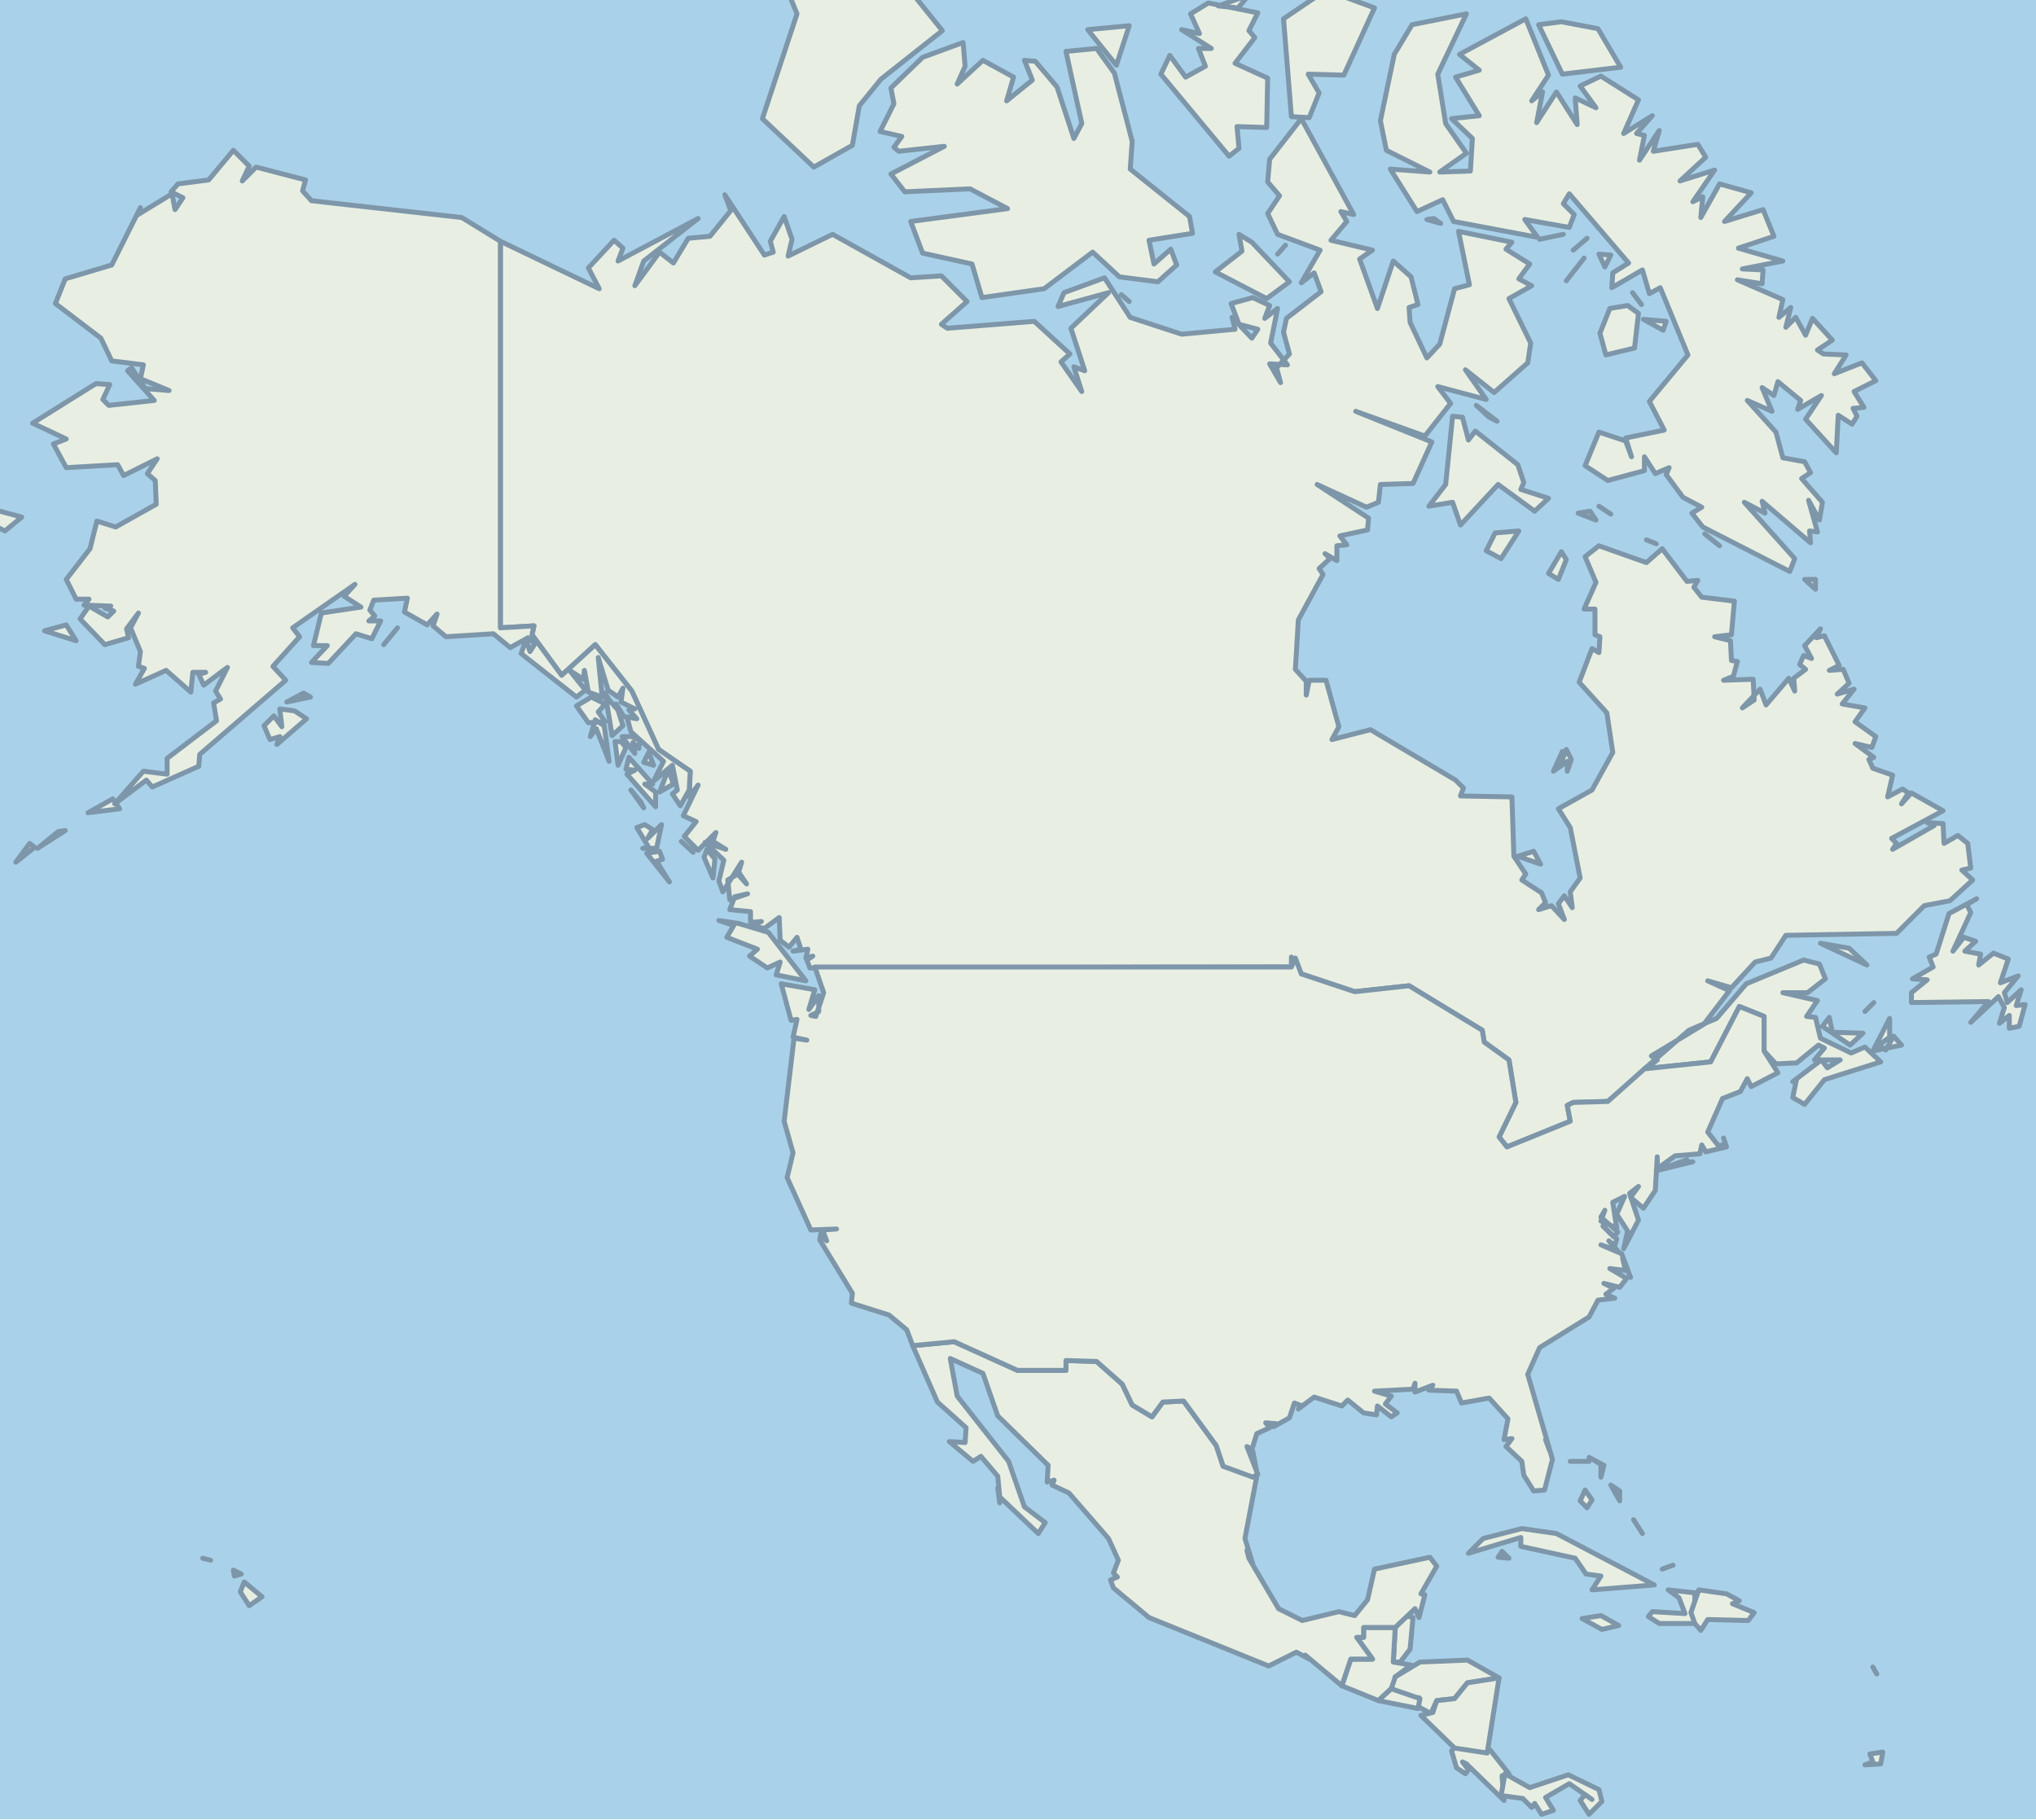
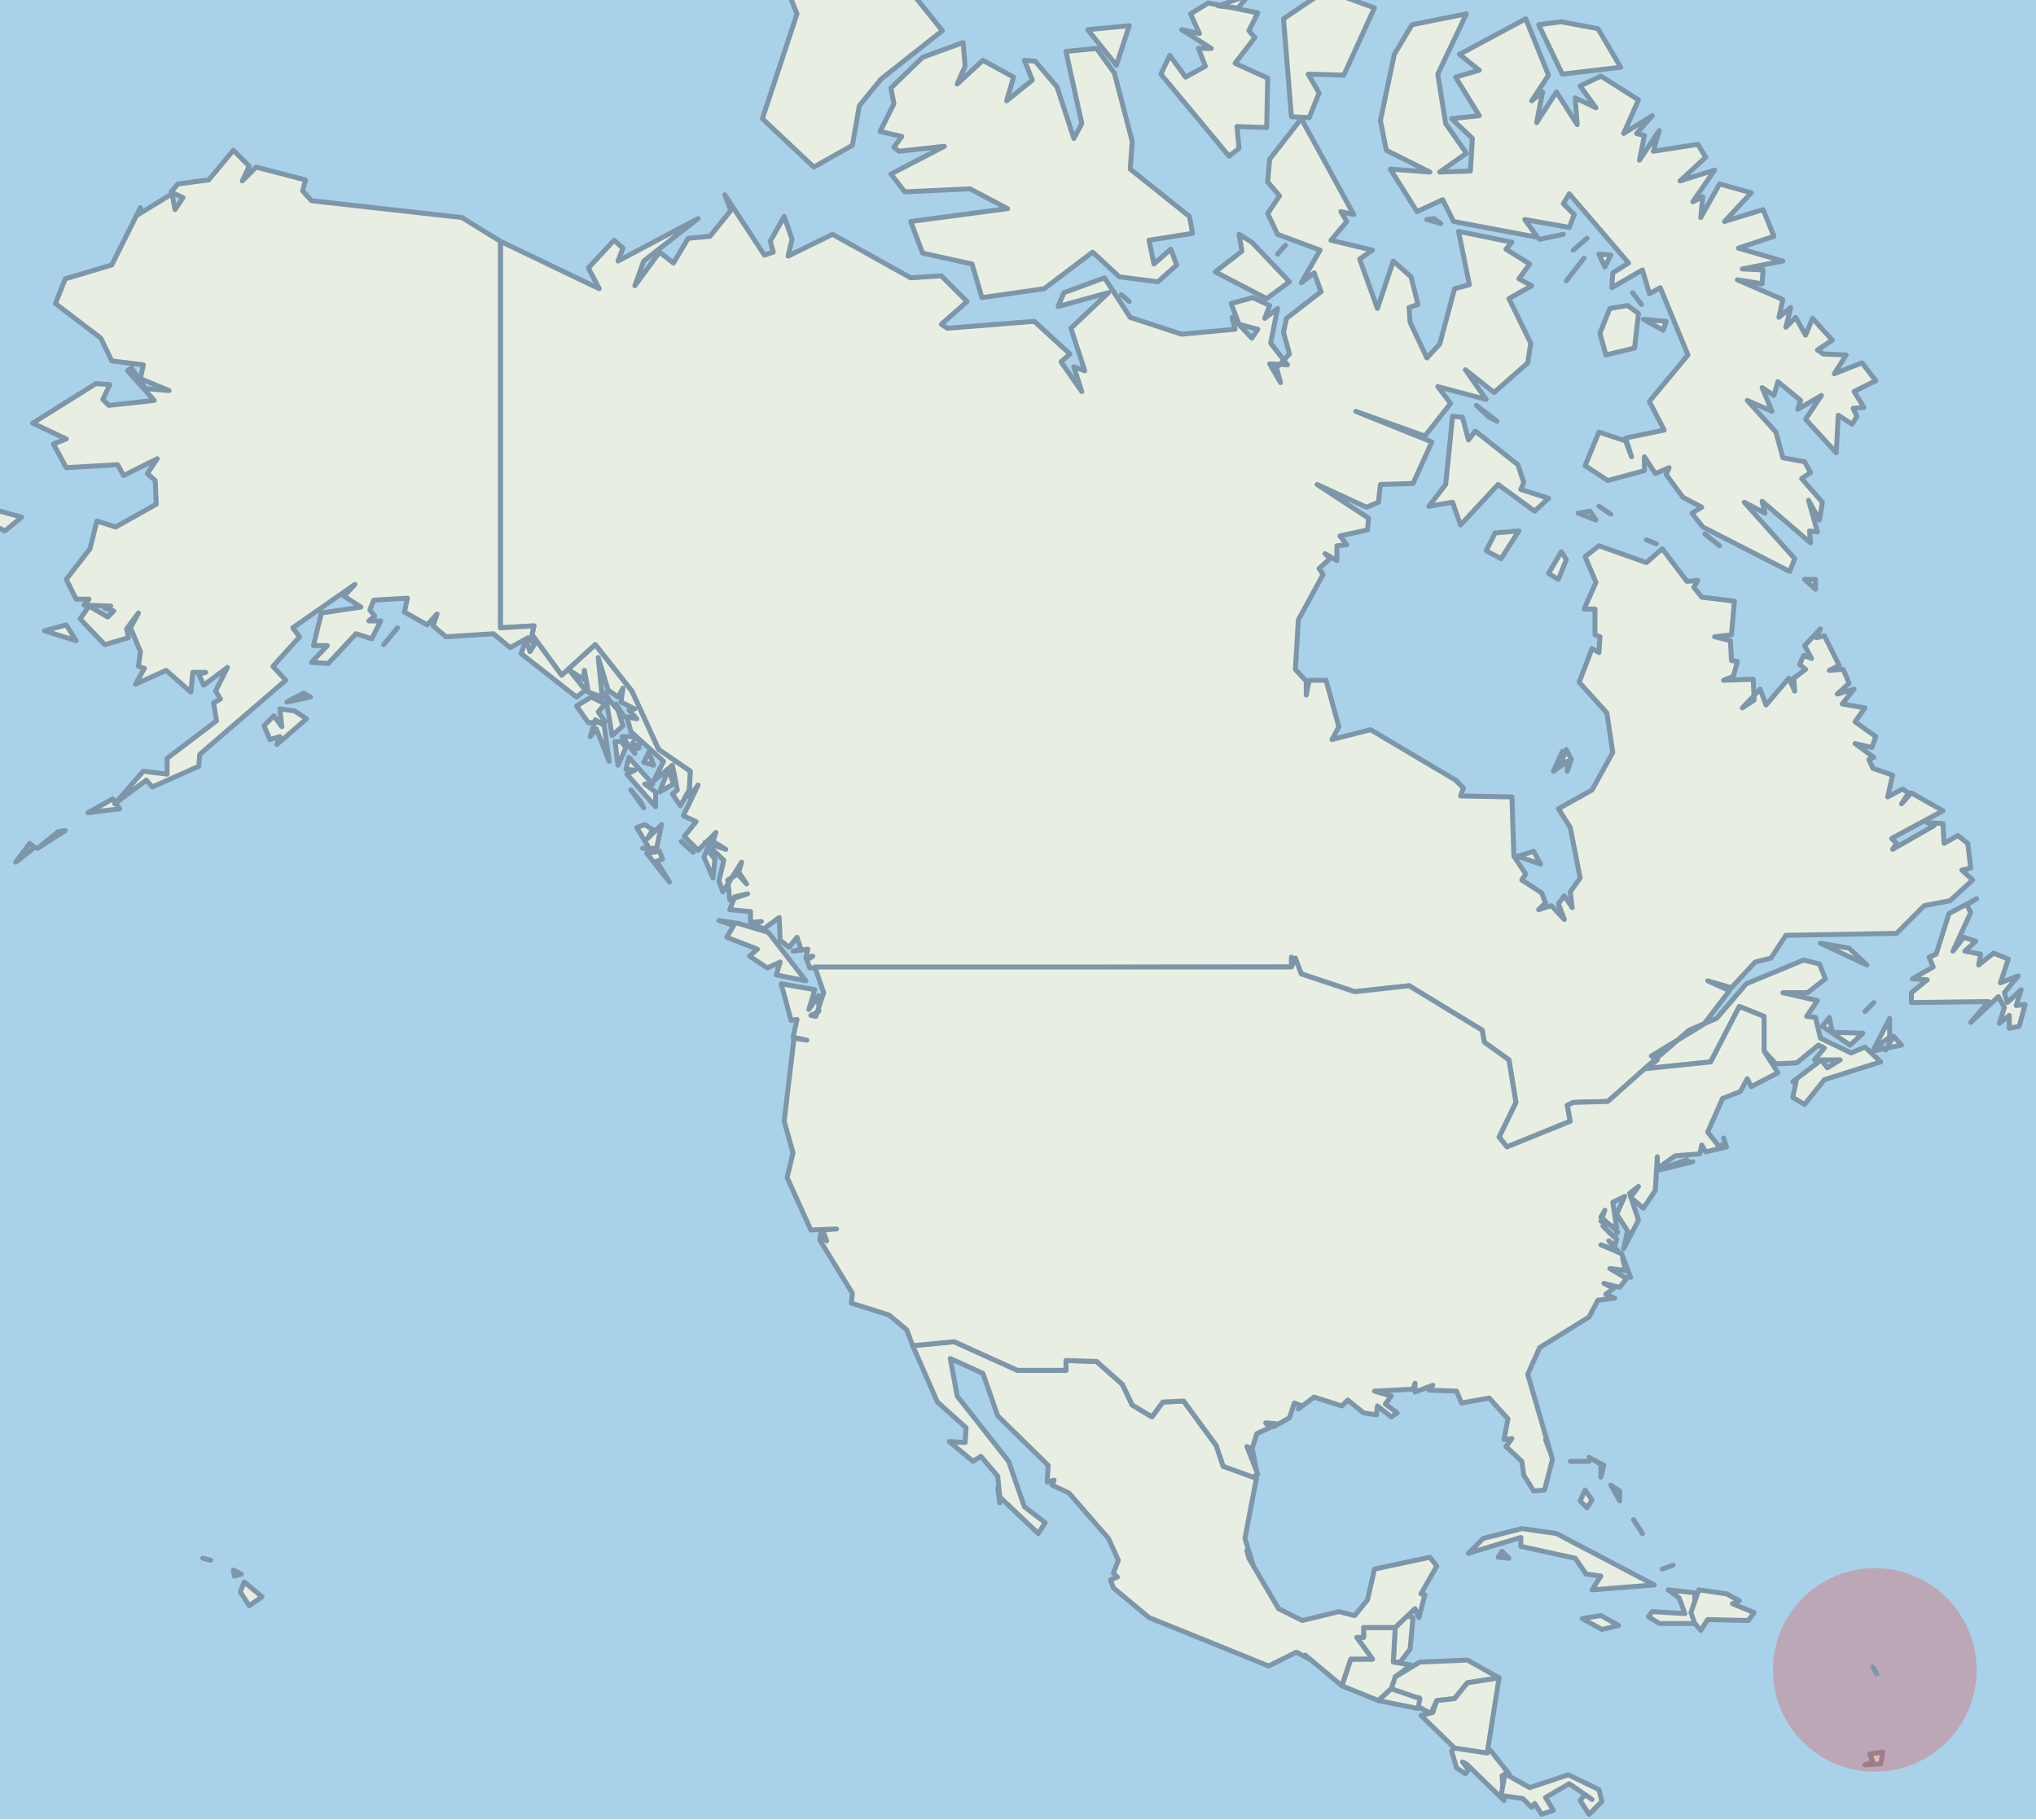
<svg xmlns="http://www.w3.org/2000/svg" viewBox="-2.967 -1.962 2.059 1.840" preserveAspectRatio="xMidYMid meet">
  <rect x="-2.967" y="-1.962" width="2.059" height="1.840" fill="#a9d2ea" />
  <g stroke="#7e96a9" stroke-width="0.005" stroke-linejoin="round">
    <path d="M-1.348,-0.468 -1.348,-0.481 -1.36,-0.488 -1.345,-0.48 -1.348,-0.468Z M-1.275,-0.379 -1.286,-0.375 -1.275,-0.379Z M-1.357,-0.445 -1.362,-0.437 -1.369,-0.444 -1.364,-0.455 -1.357,-0.445Z M-1.37,-0.484 -1.36,-0.484 -1.379,-0.484 -1.37,-0.484Z M-1.338,-0.46 -1.329,-0.454 -1.329,-0.444 -1.338,-0.46Z M-1.306,-0.411 -1.315,-0.425 -1.306,-0.411Z" fill="#e8efe2" />
    <path d="M-1.556,-0.316 -1.545,-0.328 -1.538,-0.326 -1.541,-0.294 -1.551,-0.281 -1.558,-0.281 -1.556,-0.316Z" fill="#e8efe2" />
    <path d="M-2.315,-1.128 -2.307,-1.123 -2.312,-1.114 -2.298,-1.128 -2.303,-1.104 -2.317,-1.104 -2.311,-1.105 -2.323,-1.125 -2.315,-1.128Z M-2.3,-1.101 -2.297,-1.093 -2.303,-1.091 -2.29,-1.07 -2.313,-1.099 -2.3,-1.101Z M-2.22,-1.028 -2.19,-1.019 -2.152,-0.97 -2.182,-0.976 -2.178,-0.989 -2.191,-0.983 -2.209,-0.995 -2.201,-1.002 -2.232,-1.014 -2.225,-1.026 -2.24,-1.031 -2.22,-1.028Z M-2.269,-1.182 -2.301,-1.204 -2.328,-1.263 -2.365,-1.31 -2.399,-1.279 -2.429,-1.32 -2.427,-1.329 -2.461,-1.327 -2.461,-1.718 -2.361,-1.67 -2.372,-1.691 -2.346,-1.719 -2.337,-1.711 -2.342,-1.698 -2.261,-1.741 -2.316,-1.698 -2.325,-1.673 -2.3,-1.707 -2.286,-1.696 -2.271,-1.721 -2.249,-1.723 -2.228,-1.749 -2.234,-1.765 -2.194,-1.704 -2.185,-1.707 -2.188,-1.718 -2.174,-1.743 -2.166,-1.72 -2.17,-1.703 -2.125,-1.725 -2.046,-1.681 -2.015,-1.683 -1.989,-1.657 -2.015,-1.634 -2.009,-1.63 -1.921,-1.637 -1.885,-1.604 -1.894,-1.596 -1.873,-1.566 -1.881,-1.591 -1.87,-1.587 -1.884,-1.63 -1.846,-1.666 -1.897,-1.652 -1.891,-1.666 -1.85,-1.681 -1.824,-1.641 -1.772,-1.624 -1.718,-1.629 -1.721,-1.641 -1.701,-1.62 -1.695,-1.629 -1.714,-1.634 -1.722,-1.655 -1.7,-1.661 -1.683,-1.653 -1.688,-1.64 -1.675,-1.65 -1.682,-1.615 -1.665,-1.593 -1.683,-1.594 -1.672,-1.575 -1.676,-1.59 -1.663,-1.604 -1.669,-1.626 -1.666,-1.64 -1.631,-1.667 -1.638,-1.686 -1.651,-1.676 -1.632,-1.709 -1.675,-1.725 -1.685,-1.746 -1.673,-1.764 -1.685,-1.778 -1.683,-1.801 -1.651,-1.842 -1.598,-1.745 -1.611,-1.748 -1.605,-1.738 -1.621,-1.719 -1.579,-1.709 -1.592,-1.7 -1.574,-1.65 -1.558,-1.698 -1.54,-1.682 -1.533,-1.654 -1.542,-1.651 -1.541,-1.636 -1.524,-1.6 -1.511,-1.614 -1.496,-1.67 -1.481,-1.674 -1.492,-1.728 -1.438,-1.717 -1.444,-1.71 -1.42,-1.695 -1.431,-1.68 -1.418,-1.673 -1.441,-1.66 -1.419,-1.615 -1.422,-1.595 -1.456,-1.565 -1.485,-1.588 -1.464,-1.558 -1.513,-1.571 -1.5,-1.554 -1.526,-1.521 -1.596,-1.546 -1.519,-1.515 -1.538,-1.473 -1.571,-1.472 -1.573,-1.454 -1.585,-1.449 -1.635,-1.472 -1.583,-1.438 -1.584,-1.426 -1.612,-1.42 -1.605,-1.411 -1.615,-1.41 -1.615,-1.395 -1.627,-1.402 -1.622,-1.397 -1.633,-1.387 -1.629,-1.381 -1.654,-1.335 -1.657,-1.285 -1.646,-1.273 -1.646,-1.259 -1.643,-1.274 -1.626,-1.274 -1.613,-1.227 -1.62,-1.214 -1.581,-1.224 -1.495,-1.173 -1.487,-1.165 -1.49,-1.157 -1.438,-1.156 -1.436,-1.096 -1.424,-1.078 -1.428,-1.072 -1.408,-1.059 -1.404,-1.049 -1.411,-1.042 -1.398,-1.046 -1.385,-1.032 -1.391,-1.048 -1.385,-1.056 -1.377,-1.044 -1.379,-1.06 -1.369,-1.074 -1.379,-1.125 -1.391,-1.144 -1.357,-1.163 -1.336,-1.201 -1.342,-1.241 -1.37,-1.272 -1.357,-1.306 -1.35,-1.302 -1.349,-1.318 -1.354,-1.32 -1.354,-1.346 -1.365,-1.346 -1.353,-1.373 -1.364,-1.399 -1.35,-1.41 -1.302,-1.393 -1.286,-1.407 -1.261,-1.374 -1.25,-1.375 -1.254,-1.368 -1.246,-1.358 -1.213,-1.354 -1.216,-1.32 -1.233,-1.318 -1.217,-1.314 -1.216,-1.294 -1.21,-1.293 -1.214,-1.278 -1.224,-1.274 -1.194,-1.275 -1.193,-1.254 -1.205,-1.246 -1.187,-1.265 -1.181,-1.249 -1.158,-1.276 -1.152,-1.263 -1.153,-1.276 -1.141,-1.285 -1.147,-1.29 -1.143,-1.299 -1.135,-1.296 -1.142,-1.309 -1.126,-1.326 -1.13,-1.317 -1.122,-1.319 -1.107,-1.289 -1.117,-1.284 -1.103,-1.285 -1.097,-1.271 -1.109,-1.26 -1.092,-1.265 -1.104,-1.25 -1.081,-1.246 -1.091,-1.232 -1.07,-1.217 -1.074,-1.206 -1.091,-1.21 -1.072,-1.196 -1.077,-1.194 -1.073,-1.185 -1.053,-1.178 -1.058,-1.156 -1.043,-1.164 -1.037,-1.16 -1.044,-1.149 -1.034,-1.16 -1.002,-1.142 -1.054,-1.114 -1.049,-1.109 -1.053,-1.103 -1.011,-1.127 -1.018,-1.13 -1.002,-1.129 -1.001,-1.109 -0.987,-1.117 -0.977,-1.109 -0.974,-1.084 -0.983,-1.082 -0.972,-1.072 -0.995,-1.051 -1.021,-1.046 -1.049,-1.018 -1.161,-1.016 -1.176,-0.993 -1.192,-0.989 -1.216,-0.963 -1.24,-0.97 -1.218,-0.96 -1.244,-0.926 -1.297,-0.894 -1.291,-0.89 -1.341,-0.848 -1.376,-0.847 -1.382,-0.844 -1.379,-0.828 -1.443,-0.802 -1.451,-0.812 -1.434,-0.847 -1.441,-0.89 -1.466,-0.908 -1.468,-0.92 -1.542,-0.965 -1.597,-0.959 -1.651,-0.977 -1.661,-0.994 -1.661,-0.984 -2.148,-0.983 -2.151,-0.991 -2.145,-0.995 -2.152,-0.993 -2.15,-1.002 -2.165,-1 -2.157,-1.002 -2.161,-1.014 -2.169,-1.004 -2.178,-1.011 -2.179,-1.034 -2.194,-1.023 -2.207,-1.026 -2.197,-1.03 -2.208,-1.029 -2.208,-1.04 -2.229,-1.042 -2.224,-1.055 -2.211,-1.058 -2.229,-1.052 -2.231,-1.072 -2.221,-1.078 -2.212,-1.068 -2.22,-1.08 -2.217,-1.09 -2.236,-1.06 -2.24,-1.071 -2.235,-1.092 -2.254,-1.11 -2.233,-1.103 -2.246,-1.111 -2.243,-1.12 -2.261,-1.102 -2.275,-1.116 -2.263,-1.131 -2.276,-1.137 -2.261,-1.168 -2.27,-1.156 -2.269,-1.182Z M-1.917,-2.309 -1.909,-2.284 -1.977,-2.281 -1.917,-2.309Z M-1.928,-2.261 -1.913,-2.258 -1.935,-2.239 -1.923,-2.213 -1.954,-2.199 -1.977,-2.237 -1.928,-2.261Z M-2.017,-2.2 -2.03,-2.183 -2.021,-2.167 -2.029,-2.164 -2.024,-2.148 -2.046,-2.118 -2.059,-2.127 -2.057,-2.158 -2.077,-2.107 -2.087,-2.121 -2.093,-2.087 -2.145,-2.107 -2.079,-2.196 -2.017,-2.2Z M-1.89,-2.102 -1.866,-2.075 -1.862,-2.099 -1.848,-2.098 -1.841,-2.076 -1.849,-2.036 -1.867,-2.024 -1.899,-2.032 -1.973,-1.988 -1.996,-2.006 -1.938,-2.043 -1.985,-2.032 -1.98,-2.056 -1.99,-2.057 -2.02,-2.026 -2.053,-2.046 -2.01,-2.075 -2.045,-2.072 -2.007,-2.09 -2.036,-2.094 -2.003,-2.11 -2.022,-2.119 -2.007,-2.134 -1.938,-2.065 -1.903,-2.063 -1.918,-2.092 -1.91,-2.105 -1.925,-2.127 -1.899,-2.158 -1.89,-2.102Z M-1.999,-1.877 -1.973,-1.901 -1.942,-1.884 -1.949,-1.86 -1.923,-1.881 -1.931,-1.901 -1.92,-1.9 -1.898,-1.874 -1.881,-1.822 -1.873,-1.837 -1.889,-1.91 -1.858,-1.913 -1.84,-1.888 -1.822,-1.819 -1.824,-1.791 -1.764,-1.743 -1.761,-1.726 -1.805,-1.719 -1.8,-1.695 -1.783,-1.71 -1.777,-1.694 -1.796,-1.677 -1.835,-1.682 -1.862,-1.707 -1.911,-1.67 -1.974,-1.661 -1.984,-1.695 -2.034,-1.706 -2.046,-1.738 -1.948,-1.751 -1.986,-1.771 -2.052,-1.768 -2.066,-1.786 -2.012,-1.814 -2.058,-1.809 -2.063,-1.813 -2.055,-1.824 -2.077,-1.829 -2.063,-1.857 -2.066,-1.873 -2.034,-1.904 -1.993,-1.919 -1.991,-1.895 -1.999,-1.877Z M-2.09,-1.969 -2.051,-1.977 -2.014,-1.931 -2.076,-1.882 -2.098,-1.855 -2.105,-1.815 -2.144,-1.793 -2.196,-1.842 -2.161,-1.948 -2.176,-1.985 -2.121,-1.998 -2.09,-1.969Z M-1.213,-2.797 -1.159,-2.784 -1.195,-2.745 -1.133,-2.78 -1.068,-2.704 -1.199,-2.575 -1.131,-2.598 -1.258,-2.448 -1.232,-2.443 -1.246,-2.412 -1.342,-2.388 -1.301,-2.345 -1.371,-2.348 -1.299,-2.315 -1.334,-2.296 -1.312,-2.281 -1.361,-2.249 -1.37,-2.201 -1.432,-2.196 -1.361,-2.16 -1.41,-2.11 -1.44,-2.151 -1.435,-2.132 -1.543,-2.127 -1.545,-2.154 -1.546,-2.128 -1.563,-2.133 -1.562,-2.159 -1.546,-2.178 -1.515,-2.186 -1.538,-2.23 -1.532,-2.24 -1.479,-2.2 -1.442,-2.252 -1.481,-2.212 -1.493,-2.247 -1.47,-2.268 -1.482,-2.273 -1.48,-2.298 -1.494,-2.262 -1.528,-2.268 -1.515,-2.32 -1.427,-2.339 -1.473,-2.34 -1.459,-2.345 -1.508,-2.421 -1.51,-2.463 -1.461,-2.46 -1.405,-2.398 -1.398,-2.404 -1.448,-2.469 -1.341,-2.527 -1.374,-2.537 -1.342,-2.591 -1.414,-2.504 -1.486,-2.49 -1.512,-2.502 -1.454,-2.559 -1.531,-2.505 -1.558,-2.532 -1.482,-2.575 -1.564,-2.545 -1.57,-2.556 -1.529,-2.603 -1.6,-2.616 -1.537,-2.673 -1.484,-2.658 -1.512,-2.688 -1.482,-2.718 -1.386,-2.642 -1.439,-2.712 -1.41,-2.737 -1.414,-2.763 -1.374,-2.749 -1.399,-2.781 -1.394,-2.786 -1.327,-2.73 -1.319,-2.74 -1.346,-2.796 -1.268,-2.755 -1.282,-2.787 -1.213,-2.797Z M-1.666,-2.235 -1.625,-2.225 -1.68,-2.222 -1.666,-2.235Z M-1.633,-2.03 -1.633,-2.006 -1.653,-2.004 -1.686,-2.032 -1.656,-2.071 -1.633,-2.03Z M-1.745,-1.959 -1.695,-1.949 -1.704,-1.931 -1.698,-1.924 -1.718,-1.898 -1.685,-1.883 -1.686,-1.833 -1.716,-1.834 -1.714,-1.812 -1.724,-1.804 -1.793,-1.887 -1.784,-1.906 -1.768,-1.884 -1.748,-1.895 -1.755,-1.913 -1.742,-1.913 -1.772,-1.932 -1.754,-1.928 -1.763,-1.948 -1.745,-1.959Z M-1.482,-1.517 -1.475,-1.526 -1.432,-1.492 -1.426,-1.474 -1.429,-1.467 -1.401,-1.458 -1.415,-1.445 -1.452,-1.472 -1.49,-1.431 -1.498,-1.454 -1.522,-1.45 -1.505,-1.472 -1.498,-1.541 -1.488,-1.54 -1.482,-1.517Z M-1.705,-2.132 -1.702,-2.107 -1.708,-2.08 -1.699,-2.056 -1.708,-2.056 -1.704,-2.038 -1.71,-2.031 -1.749,-2.028 -1.758,-2.051 -1.731,-2.076 -1.794,-2.069 -1.762,-2.083 -1.783,-2.118 -1.778,-2.13 -1.743,-2.092 -1.747,-2.106 -1.737,-2.108 -1.761,-2.132 -1.705,-2.132Z M-1.805,-2.37 -1.79,-2.329 -1.778,-2.349 -1.746,-2.316 -1.728,-2.253 -1.745,-2.235 -1.764,-2.269 -1.824,-2.277 -1.833,-2.297 -1.804,-2.317 -1.843,-2.35 -1.805,-2.37Z M-1.604,-2.557 -1.551,-2.454 -1.53,-2.474 -1.534,-2.446 -1.518,-2.425 -1.524,-2.395 -1.495,-2.399 -1.484,-2.366 -1.529,-2.312 -1.537,-2.34 -1.54,-2.311 -1.536,-2.299 -1.548,-2.304 -1.55,-2.269 -1.571,-2.305 -1.562,-2.267 -1.595,-2.269 -1.644,-2.338 -1.593,-2.375 -1.66,-2.367 -1.671,-2.38 -1.648,-2.41 -1.673,-2.404 -1.689,-2.45 -1.645,-2.455 -1.682,-2.47 -1.668,-2.474 -1.678,-2.493 -1.674,-2.511 -1.639,-2.494 -1.667,-2.527 -1.627,-2.557 -1.644,-2.581 -1.604,-2.557Z M-1.646,-2.165 -1.627,-2.153 -1.632,-2.13 -1.598,-2.148 -1.558,-2.119 -1.595,-2.113 -1.552,-2.058 -1.434,-2.085 -1.39,-2.058 -1.403,-2.03 -1.386,-2.022 -1.43,-1.992 -1.458,-2.021 -1.458,-2 -1.474,-1.995 -1.597,-2.004 -1.613,-2.045 -1.608,-2.083 -1.625,-2.123 -1.663,-2.116 -1.691,-2.153 -1.673,-2.178 -1.646,-2.165Z M-1.679,-2.298 -1.659,-2.29 -1.664,-2.272 -1.657,-2.26 -1.693,-2.237 -1.704,-2.26 -1.692,-2.265 -1.707,-2.272 -1.716,-2.318 -1.679,-2.298Z M-1.626,-1.972 -1.577,-1.954 -1.608,-1.886 -1.644,-1.887 -1.633,-1.868 -1.643,-1.843 -1.661,-1.844 -1.669,-1.943 -1.626,-1.972Z M-1.701,-1.717 -1.663,-1.677 -1.686,-1.66 -1.738,-1.687 -1.711,-1.708 -1.714,-1.725 -1.701,-1.717Z M-1.067,-0.905 -1.06,-0.9 -1.052,-0.914 -1.044,-0.905 -1.073,-0.899 -1.056,-0.932 -1.056,-0.913 -1.067,-0.905Z M-1.171,-0.886 -1.183,-0.899 -1.183,-0.934 -1.208,-0.944 -1.237,-0.888 -1.304,-0.881 -1.259,-0.92 -1.231,-0.932 -1.201,-0.967 -1.143,-0.991 -1.127,-0.987 -1.121,-0.972 -1.139,-0.958 -1.164,-0.958 -1.129,-0.95 -1.14,-0.934 -1.131,-0.933 -1.126,-0.912 -1.095,-0.897 -1.081,-0.903 -1.065,-0.888 -1.122,-0.87 -1.142,-0.845 -1.154,-0.852 -1.15,-0.871 -1.154,-0.868 -1.125,-0.89 -1.119,-0.882 -1.106,-0.89 -1.132,-0.89 -1.122,-0.902 -1.128,-0.905 -1.15,-0.887 -1.171,-0.886Z M-0.968,-1.053 -0.978,-1.047 -0.974,-1.039 -0.992,-1 -0.981,-1.014 -0.969,-1.01 -0.98,-1 -0.964,-0.997 -0.966,-0.986 -0.951,-0.998 -0.936,-0.992 -0.944,-0.968 -0.926,-0.975 -0.94,-0.958 -0.937,-0.948 -0.923,-0.961 -0.928,-0.945 -0.919,-0.946 -0.925,-0.924 -0.935,-0.922 -0.935,-0.935 -0.945,-0.927 -0.94,-0.943 -0.946,-0.954 -0.974,-0.928 -0.956,-0.949 -1.034,-0.948 -1.034,-0.958 -1.018,-0.971 -1.033,-0.972 -1.012,-0.984 -1.016,-0.994 -1.009,-0.997 -0.996,-1.038 -0.968,-1.053Z M-1.511,-1.788 -1.48,-1.789 -1.478,-1.822 -1.499,-1.842 -1.471,-1.845 -1.495,-1.884 -1.471,-1.891 -1.491,-1.907 -1.424,-1.943 -1.401,-1.886 -1.418,-1.86 -1.407,-1.869 -1.413,-1.838 -1.393,-1.869 -1.372,-1.836 -1.374,-1.863 -1.353,-1.853 -1.369,-1.875 -1.348,-1.885 -1.31,-1.861 -1.325,-1.827 -1.296,-1.845 -1.312,-1.827 -1.304,-1.825 -1.309,-1.8 -1.289,-1.83 -1.295,-1.809 -1.25,-1.816 -1.242,-1.803 -1.268,-1.779 -1.233,-1.79 -1.255,-1.758 -1.245,-1.763 -1.247,-1.742 -1.228,-1.776 -1.196,-1.767 -1.223,-1.738 -1.184,-1.75 -1.173,-1.723 -1.209,-1.711 -1.164,-1.698 -1.205,-1.69 -1.184,-1.689 -1.185,-1.675 -1.21,-1.679 -1.164,-1.659 -1.168,-1.641 -1.156,-1.651 -1.161,-1.631 -1.151,-1.641 -1.141,-1.623 -1.134,-1.64 -1.114,-1.618 -1.129,-1.608 -1.123,-1.604 -1.1,-1.603 -1.112,-1.584 -1.084,-1.595 -1.07,-1.577 -1.092,-1.566 -1.082,-1.55 -1.093,-1.549 -1.089,-1.541 -1.094,-1.533 -1.108,-1.542 -1.11,-1.504 -1.141,-1.538 -1.125,-1.562 -1.149,-1.548 -1.146,-1.557 -1.169,-1.576 -1.173,-1.562 -1.185,-1.57 -1.175,-1.546 -1.2,-1.557 -1.171,-1.525 -1.164,-1.499 -1.142,-1.495 -1.136,-1.484 -1.145,-1.478 -1.124,-1.454 -1.127,-1.436 -1.138,-1.456 -1.129,-1.424 -1.137,-1.425 -1.136,-1.413 -1.185,-1.455 -1.182,-1.443 -1.203,-1.454 -1.152,-1.397 -1.157,-1.384 -1.245,-1.429 -1.256,-1.443 -1.246,-1.449 -1.265,-1.459 -1.282,-1.482 -1.279,-1.489 -1.293,-1.483 -1.304,-1.5 -1.304,-1.486 -1.341,-1.476 -1.364,-1.491 -1.35,-1.525 -1.323,-1.516 -1.317,-1.5 -1.323,-1.519 -1.284,-1.527 -1.299,-1.556 -1.26,-1.603 -1.288,-1.671 -1.299,-1.665 -1.306,-1.689 -1.337,-1.671 -1.336,-1.686 -1.32,-1.696 -1.38,-1.766 -1.386,-1.756 -1.375,-1.745 -1.38,-1.732 -1.425,-1.74 -1.412,-1.722 -1.497,-1.738 -1.508,-1.76 -1.534,-1.748 -1.561,-1.791 -1.521,-1.788 -1.565,-1.81 -1.571,-1.84 -1.557,-1.907 -1.539,-1.937 -1.484,-1.948 -1.513,-1.887 -1.505,-1.837 -1.484,-1.807 -1.511,-1.788Z M-1.079,-0.986 -1.126,-1.008 -1.097,-1.003 -1.079,-0.986Z M-1.114,-0.918 -1.083,-0.917 -1.096,-0.905 -1.124,-0.924 -1.117,-0.933 -1.114,-0.918Z M-1.431,-1.425 -1.449,-1.397 -1.464,-1.405 -1.455,-1.423 -1.431,-1.425Z M-1.388,-1.404 -1.383,-1.396 -1.391,-1.376 -1.401,-1.382 -1.388,-1.404Z M-1.321,-1.653 -1.31,-1.645 -1.314,-1.61 -1.343,-1.603 -1.349,-1.625 -1.339,-1.65 -1.321,-1.653Z M-1.388,-1.94 -1.351,-1.933 -1.328,-1.894 -1.387,-1.887 -1.411,-1.937 -1.388,-1.94Z M-1.409,-1.088 -1.432,-1.096 -1.416,-1.101 -1.409,-1.088Z M-1.378,-1.194 -1.382,-1.182 -1.382,-1.192 -1.396,-1.182 -1.387,-1.202 -1.388,-1.191 -1.383,-1.204 -1.378,-1.194Z M-1.568,-2.193 -1.591,-2.216 -1.568,-2.193Z M-1.825,-2.183 -1.851,-2.23 -1.825,-2.183Z M-1.724,-2.434 -1.727,-2.409 -1.748,-2.436 -1.724,-2.434Z M-1.838,-1.896 -1.867,-1.932 -1.825,-1.936 -1.838,-1.896Z M-1.784,-2.098 -1.803,-2.08 -1.798,-2.092 -1.822,-2.105 -1.793,-2.12 -1.784,-2.098Z M-1.815,-2.14 -1.798,-2.129 -1.826,-2.14 -1.815,-2.14Z M-2.065,-2.067 -2.084,-2.07 -2.051,-2.105 -2.065,-2.067Z M-1.987,-2.232 -2.008,-2.25 -1.987,-2.232Z M-2.266,-1.1 -2.278,-1.111 -2.266,-1.1Z M-2.244,-1.093 -2.246,-1.074 -2.255,-1.095 -2.252,-1.103 -2.244,-1.093Z M-1.081,-0.939 -1.072,-0.948 -1.081,-0.939Z M-1.228,-1.41 -1.243,-1.422 -1.228,-1.41Z M-1.131,-1.366 -1.142,-1.376 -1.131,-1.376 -1.131,-1.366Z M-1.38,-2.092 -1.391,-2.089 -1.376,-2.105 -1.38,-2.092Z M-1.285,-1.628 -1.305,-1.639 -1.282,-1.637 -1.285,-1.628Z M-1.359,-1.445 -1.353,-1.436 -1.371,-1.443 -1.359,-1.445Z M-1.65,-2.079 -1.656,-2.092 -1.65,-2.079Z M-1.715,-1.954 -1.735,-1.956 -1.704,-1.967 -1.715,-1.954Z M-1.292,-1.412 -1.302,-1.416 -1.292,-1.412Z M-1.307,-1.654 -1.316,-1.666 -1.307,-1.654Z M-1.338,-1.442 -1.35,-1.45 -1.338,-1.442Z M-1.386,-1.725 -1.41,-1.72 -1.386,-1.725Z M-1.362,-1.721 -1.376,-1.709 -1.362,-1.721Z M-1.383,-1.678 -1.365,-1.701 -1.383,-1.678Z M-1.344,-1.692 -1.35,-1.705 -1.338,-1.704 -1.344,-1.692Z M-1.517,-1.741 -1.51,-1.736 -1.524,-1.74 -1.517,-1.741Z M-1.461,-1.54 -1.453,-1.536 -1.474,-1.552 -1.461,-1.54Z M-1.767,-2.14 -1.773,-2.142 -1.75,-2.151 -1.767,-2.14Z M-1.775,-2.228 -1.789,-2.24 -1.763,-2.231 -1.775,-2.228Z M-1.566,-2.135 -1.581,-2.153 -1.57,-2.16 -1.566,-2.135Z M-1.677,-2.063 -1.693,-2.06 -1.677,-2.063Z M-1.982,-2.152 -2.004,-2.156 -1.982,-2.152Z M-1.817,-2.03 -1.831,-2.038 -1.821,-2.057 -1.809,-2.041 -1.817,-2.03Z M-1.667,-1.714 -1.675,-1.705 -1.667,-1.714Z M-1.825,-1.657 -1.833,-1.664 -1.825,-1.657Z" fill="#e8efe2" />
    <path d="M-1.441,-0.168 -1.448,-0.166 -1.446,-0.141 -1.484,-0.178 -1.488,-0.18 -1.482,-0.172 -1.485,-0.168 -1.494,-0.174 -1.499,-0.191 -1.494,-0.197 -1.46,-0.192 -1.441,-0.168Z" fill="#e8efe2" />
    <path d="M-1.428,-0.416 -1.393,-0.411 -1.294,-0.359 -1.357,-0.354 -1.348,-0.368 -1.363,-0.37 -1.374,-0.386 -1.429,-0.398 -1.429,-0.407 -1.482,-0.391 -1.467,-0.406 -1.428,-0.416Z M-1.441,-0.386 -1.452,-0.387 -1.448,-0.393 -1.441,-0.386Z" fill="#e8efe2" />
    <path d="M-1.61,-0.257 -1.601,-0.284 -1.579,-0.284 -1.595,-0.306 -1.588,-0.306 -1.588,-0.316 -1.556,-0.316 -1.558,-0.281 -1.54,-0.278 -1.556,-0.266 -1.556,-0.258 -1.573,-0.242 -1.61,-0.257Z" fill="#e8efe2" />
    <path d="M-1.253,-0.351 -1.253,-0.32 -1.289,-0.32 -1.3,-0.327 -1.296,-0.332 -1.263,-0.33 -1.269,-0.346 -1.28,-0.354 -1.253,-0.351Z" fill="#e8efe2" />
    <path d="M-1.451,-0.265 -1.483,-0.26 -1.496,-0.244 -1.514,-0.242 -1.52,-0.229 -1.533,-0.236 -1.532,-0.245 -1.544,-0.244 -1.56,-0.254 -1.556,-0.266 -1.531,-0.281 -1.483,-0.283 -1.451,-0.265Z" fill="#e8efe2" />
    <path d="M-1.348,-0.328 -1.33,-0.318 -1.347,-0.314 -1.367,-0.325 -1.348,-0.328Z" fill="#e8efe2" />
    <path d="M-2.044,-0.601 -2.002,-0.605 -1.938,-0.576 -1.889,-0.576 -1.889,-0.586 -1.858,-0.585 -1.832,-0.562 -1.822,-0.541 -1.802,-0.529 -1.791,-0.544 -1.77,-0.545 -1.737,-0.5 -1.73,-0.479 -1.696,-0.469 -1.708,-0.406 -1.7,-0.38 -1.706,-0.394 -1.704,-0.386 -1.674,-0.335 -1.65,-0.323 -1.613,-0.332 -1.597,-0.328 -1.584,-0.344 -1.577,-0.375 -1.521,-0.387 -1.514,-0.378 -1.53,-0.35 -1.526,-0.349 -1.532,-0.326 -1.536,-0.335 -1.556,-0.316 -1.588,-0.316 -1.588,-0.306 -1.595,-0.306 -1.579,-0.284 -1.601,-0.284 -1.61,-0.257 -1.647,-0.288 -1.641,-0.283 -1.656,-0.291 -1.684,-0.277 -1.805,-0.326 -1.841,-0.356 -1.844,-0.364 -1.837,-0.367 -1.841,-0.371 -1.836,-0.384 -1.846,-0.406 -1.886,-0.452 -1.903,-0.46 -1.901,-0.465 -1.908,-0.463 -1.907,-0.48 -1.958,-0.53 -1.973,-0.573 -2.006,-0.588 -1.999,-0.55 -1.947,-0.484 -1.931,-0.438 -1.91,-0.422 -1.917,-0.411 -1.956,-0.448 -1.958,-0.469 -1.975,-0.489 -1.983,-0.484 -2.007,-0.504 -1.991,-0.503 -1.99,-0.518 -2.019,-0.544 -2.044,-0.601Z M-1.956,-0.442 -1.958,-0.457 -1.956,-0.442Z" fill="#e8efe2" />
    <path d="M-1.451,-0.265 -1.463,-0.189 -1.496,-0.194 -1.53,-0.227 -1.518,-0.23 -1.514,-0.242 -1.496,-0.244 -1.483,-0.26 -1.451,-0.265Z" fill="#e8efe2" />
    <path d="M-1.35,-0.152 -1.347,-0.14 -1.36,-0.127 -1.369,-0.141 -1.364,-0.147 -1.357,-0.142 -1.38,-0.158 -1.404,-0.144 -1.396,-0.131 -1.408,-0.127 -1.415,-0.138 -1.418,-0.134 -1.427,-0.143 -1.449,-0.146 -1.445,-0.168 -1.42,-0.154 -1.381,-0.167 -1.35,-0.152Z" fill="#e8efe2" />
    <path d="M-1.253,-0.32 -1.257,-0.331 -1.249,-0.354 -1.221,-0.35 -1.208,-0.343 -1.215,-0.34 -1.193,-0.331 -1.199,-0.323 -1.24,-0.324 -1.247,-0.313 -1.253,-0.32Z" fill="#e8efe2" />
    <path d="M-1.56,-0.254 -1.531,-0.244 -1.533,-0.234 -1.573,-0.242 -1.56,-0.254Z" fill="#e8efe2" />
    <path d="M-1.065,-0.178 -1.081,-0.177 -1.073,-0.18 -1.076,-0.188 -1.063,-0.19 -1.065,-0.178Z" fill="#e8efe2" />
    <path d="M-2.993,-1.452 -2.945,-1.439 -2.962,-1.425 -2.998,-1.443 -2.993,-1.452Z M-2.9,-1.33 -2.89,-1.314 -2.922,-1.324 -2.9,-1.33Z M-2.669,-1.243 -2.657,-1.235 -2.687,-1.209 -2.684,-1.217 -2.694,-1.214 -2.7,-1.228 -2.69,-1.238 -2.682,-1.227 -2.684,-1.245 -2.669,-1.243Z M-2.269,-1.182 -2.27,-1.163 -2.279,-1.147 -2.287,-1.159 -2.282,-1.163 -2.287,-1.188 -2.306,-1.172 -2.296,-1.192 -2.329,-1.222 -2.333,-1.237 -2.323,-1.235 -2.331,-1.244 -2.325,-1.245 -2.339,-1.252 -2.337,-1.266 -2.342,-1.257 -2.352,-1.264 -2.362,-1.297 -2.358,-1.257 -2.372,-1.262 -2.376,-1.284 -2.377,-1.275 -2.391,-1.284 -2.375,-1.264 -2.384,-1.257 -2.44,-1.301 -2.435,-1.315 -2.431,-1.303 -2.426,-1.311 -2.433,-1.317 -2.451,-1.307 -2.468,-1.321 -2.516,-1.318 -2.529,-1.329 -2.525,-1.341 -2.535,-1.33 -2.558,-1.343 -2.555,-1.357 -2.589,-1.355 -2.593,-1.345 -2.588,-1.339 -2.594,-1.334 -2.582,-1.334 -2.591,-1.316 -2.607,-1.321 -2.635,-1.291 -2.652,-1.292 -2.636,-1.309 -2.65,-1.309 -2.642,-1.342 -2.602,-1.348 -2.619,-1.359 -2.608,-1.371 -2.671,-1.327 -2.664,-1.318 -2.691,-1.288 -2.678,-1.274 -2.765,-1.199 -2.766,-1.187 -2.813,-1.166 -2.819,-1.173 -2.851,-1.149 -2.822,-1.182 -2.798,-1.179 -2.798,-1.195 -2.748,-1.233 -2.751,-1.251 -2.744,-1.255 -2.749,-1.263 -2.737,-1.287 -2.761,-1.269 -2.766,-1.28 -2.759,-1.282 -2.772,-1.282 -2.774,-1.262 -2.799,-1.284 -2.83,-1.27 -2.821,-1.286 -2.827,-1.288 -2.825,-1.303 -2.835,-1.327 -2.827,-1.342 -2.839,-1.326 -2.837,-1.317 -2.861,-1.31 -2.886,-1.336 -2.877,-1.349 -2.858,-1.338 -2.852,-1.344 -2.861,-1.347 -2.855,-1.349 -2.882,-1.35 -2.877,-1.356 -2.89,-1.356 -2.9,-1.376 -2.876,-1.407 -2.869,-1.435 -2.85,-1.429 -2.809,-1.452 -2.81,-1.476 -2.818,-1.483 -2.808,-1.498 -2.842,-1.481 -2.848,-1.492 -2.9,-1.489 -2.913,-1.513 -2.9,-1.518 -2.934,-1.534 -2.87,-1.574 -2.856,-1.573 -2.863,-1.558 -2.857,-1.552 -2.811,-1.557 -2.838,-1.587 -2.834,-1.59 -2.82,-1.569 -2.796,-1.567 -2.825,-1.579 -2.822,-1.593 -2.854,-1.597 -2.865,-1.62 -2.911,-1.655 -2.901,-1.68 -2.854,-1.694 -2.825,-1.752 -2.829,-1.744 -2.793,-1.766 -2.79,-1.75 -2.782,-1.762 -2.794,-1.768 -2.787,-1.776 -2.756,-1.78 -2.731,-1.81 -2.715,-1.794 -2.722,-1.779 -2.708,-1.793 -2.658,-1.78 -2.661,-1.769 -2.652,-1.759 -2.5,-1.742 -2.461,-1.718 -2.461,-1.327 -2.427,-1.329 -2.429,-1.32 -2.399,-1.279 -2.365,-1.31 -2.328,-1.263 -2.301,-1.204 -2.269,-1.182Z M-2.853,-1.154 -2.846,-1.144 -2.878,-1.14 -2.853,-1.154Z M-2.306,-1.188 -2.316,-1.191 -2.311,-1.201 -2.306,-1.188Z M-2.286,-1.169 -2.3,-1.161 -2.291,-1.184 -2.286,-1.169Z M-2.328,-1.217 -2.32,-1.213 -2.321,-1.205 -2.327,-1.211 -2.325,-1.2 -2.338,-1.217 -2.328,-1.217Z M-2.319,-1.151 -2.316,-1.145 -2.329,-1.163 -2.319,-1.151Z M-2.579,-1.31 -2.565,-1.327 -2.579,-1.31Z M-3.015,-1.333 -3.006,-1.327 -3.021,-1.334 -3.015,-1.333Z M-3.092,-1.058 -3.101,-1.058 -3.092,-1.058Z M3.132,-1.048 3.118,-1.056 3.132,-1.048Z M-2.356,-1.228 -2.351,-1.192 -2.364,-1.225 -2.37,-1.217 -2.365,-1.234 -2.356,-1.228Z M-2.351,-1.254 -2.336,-1.237 -2.344,-1.25 -2.337,-1.228 -2.348,-1.218 -2.355,-1.261 -2.351,-1.254Z M-2.369,-1.257 -2.355,-1.25 -2.362,-1.242 -2.355,-1.232 -2.372,-1.231 -2.384,-1.248 -2.369,-1.257Z M-2.331,-1.196 -2.307,-1.169 -2.315,-1.169 -2.304,-1.161 -2.304,-1.146 -2.333,-1.179 -2.325,-1.183 -2.334,-1.184 -2.331,-1.196Z M-2.339,-1.212 -2.334,-1.206 -2.342,-1.188 -2.345,-1.212 -2.339,-1.212Z M-2.66,-1.261 -2.653,-1.257 -2.677,-1.252 -2.66,-1.261Z M-2.932,-1.105 -2.951,-1.09 -2.937,-1.109 -2.932,-1.105Z M-2.908,-1.121 -2.901,-1.122 -2.929,-1.104 -2.908,-1.121Z M-3.029,-1.07 -3.02,-1.068 -3.037,-1.069 -3.029,-1.07Z M-3.049,-1.067 -3.06,-1.067 -3.037,-1.076 -3.049,-1.067Z M3.016,-1.095 3.027,-1.091 3.01,-1.093 3.016,-1.095Z M-2.715,-0.338 -2.724,-0.352 -2.72,-0.362 -2.702,-0.347 -2.715,-0.338Z M-2.731,-0.374 -2.723,-0.37 -2.73,-0.368 -2.731,-0.374Z M-2.754,-0.384 -2.762,-0.386 -2.754,-0.384Z M-1.304,-0.881 -1.237,-0.888 -1.208,-0.944 -1.183,-0.934 -1.183,-0.899 -1.169,-0.877 -1.196,-0.863 -1.2,-0.871 -1.207,-0.858 -1.225,-0.851 -1.24,-0.817 -1.229,-0.803 -1.222,-0.805 -1.224,-0.811 -1.221,-0.802 -1.242,-0.797 -1.246,-0.804 -1.248,-0.795 -1.273,-0.793 -1.291,-0.78 -1.291,-0.792 -1.293,-0.758 -1.305,-0.74 -1.318,-0.751 -1.31,-0.762 -1.319,-0.755 -1.31,-0.728 -1.325,-0.699 -1.321,-0.717 -1.332,-0.734 -1.324,-0.752 -1.336,-0.746 -1.332,-0.72 -1.348,-0.727 -1.344,-0.738 -1.348,-0.731 -1.331,-0.716 -1.335,-0.711 -1.346,-0.722 -1.332,-0.709 -1.334,-0.702 -1.34,-0.707 -1.331,-0.697 -1.348,-0.703 -1.327,-0.694 -1.318,-0.67 -1.326,-0.689 -1.323,-0.677 -1.339,-0.679 -1.322,-0.669 -1.329,-0.66 -1.345,-0.664 -1.335,-0.659 -1.343,-0.653 -1.334,-0.649 -1.351,-0.647 -1.36,-0.63 -1.41,-0.599 -1.422,-0.572 -1.397,-0.486 -1.405,-0.455 -1.416,-0.454 -1.426,-0.47 -1.428,-0.484 -1.444,-0.499 -1.438,-0.507 -1.446,-0.506 -1.442,-0.527 -1.461,-0.548 -1.489,-0.543 -1.494,-0.555 -1.522,-0.556 -1.518,-0.561 -1.536,-0.554 -1.536,-0.563 -1.538,-0.557 -1.577,-0.555 -1.56,-0.55 -1.566,-0.542 -1.554,-0.533 -1.56,-0.529 -1.574,-0.54 -1.575,-0.531 -1.588,-0.533 -1.604,-0.546 -1.61,-0.54 -1.638,-0.549 -1.654,-0.537 -1.65,-0.54 -1.658,-0.543 -1.663,-0.528 -1.679,-0.519 -1.676,-0.522 -1.687,-0.523 -1.683,-0.518 -1.696,-0.512 -1.701,-0.496 -1.706,-0.499 -1.695,-0.471 -1.7,-0.468 -1.73,-0.479 -1.737,-0.5 -1.77,-0.545 -1.791,-0.544 -1.802,-0.529 -1.822,-0.541 -1.832,-0.562 -1.858,-0.585 -1.889,-0.586 -1.889,-0.576 -1.938,-0.576 -2.002,-0.605 -2.044,-0.601 -2.05,-0.617 -2.068,-0.632 -2.106,-0.644 -2.105,-0.654 -2.138,-0.708 -2.137,-0.714 -2.131,-0.707 -2.135,-0.718 -2.121,-0.719 -2.147,-0.718 -2.171,-0.771 -2.165,-0.796 -2.174,-0.828 -2.164,-0.912 -2.151,-0.91 -2.165,-0.913 -2.161,-0.931 -2.167,-0.93 -2.177,-0.967 -2.143,-0.961 -2.149,-0.941 -2.139,-0.955 -2.139,-0.939 -2.147,-0.935 -2.142,-0.934 -2.134,-0.958 -2.143,-0.984 -1.661,-0.984 -1.657,-0.993 -1.651,-0.977 -1.597,-0.959 -1.542,-0.965 -1.468,-0.92 -1.466,-0.908 -1.441,-0.89 -1.434,-0.847 -1.451,-0.812 -1.443,-0.802 -1.379,-0.828 -1.382,-0.844 -1.376,-0.847 -1.341,-0.848 -1.304,-0.881Z M-1.266,-0.786 -1.255,-0.787 -1.292,-0.778 -1.261,-0.789 -1.266,-0.786Z M-1.696,-0.473 -1.7,-0.494 -1.696,-0.473Z M-1.4,-0.495 -1.404,-0.506 -1.4,-0.495Z" fill="#e8efe2" />
+     <circle cx="-1.071" cy="-0.273" r="0.103" fill="#e8453c" fill-opacity="0.3" stroke="none" />
    <path d="M-1.069,-0.269 -1.073,-0.276 -1.069,-0.269Z" fill="#e8453c" />
  </g>
</svg>
